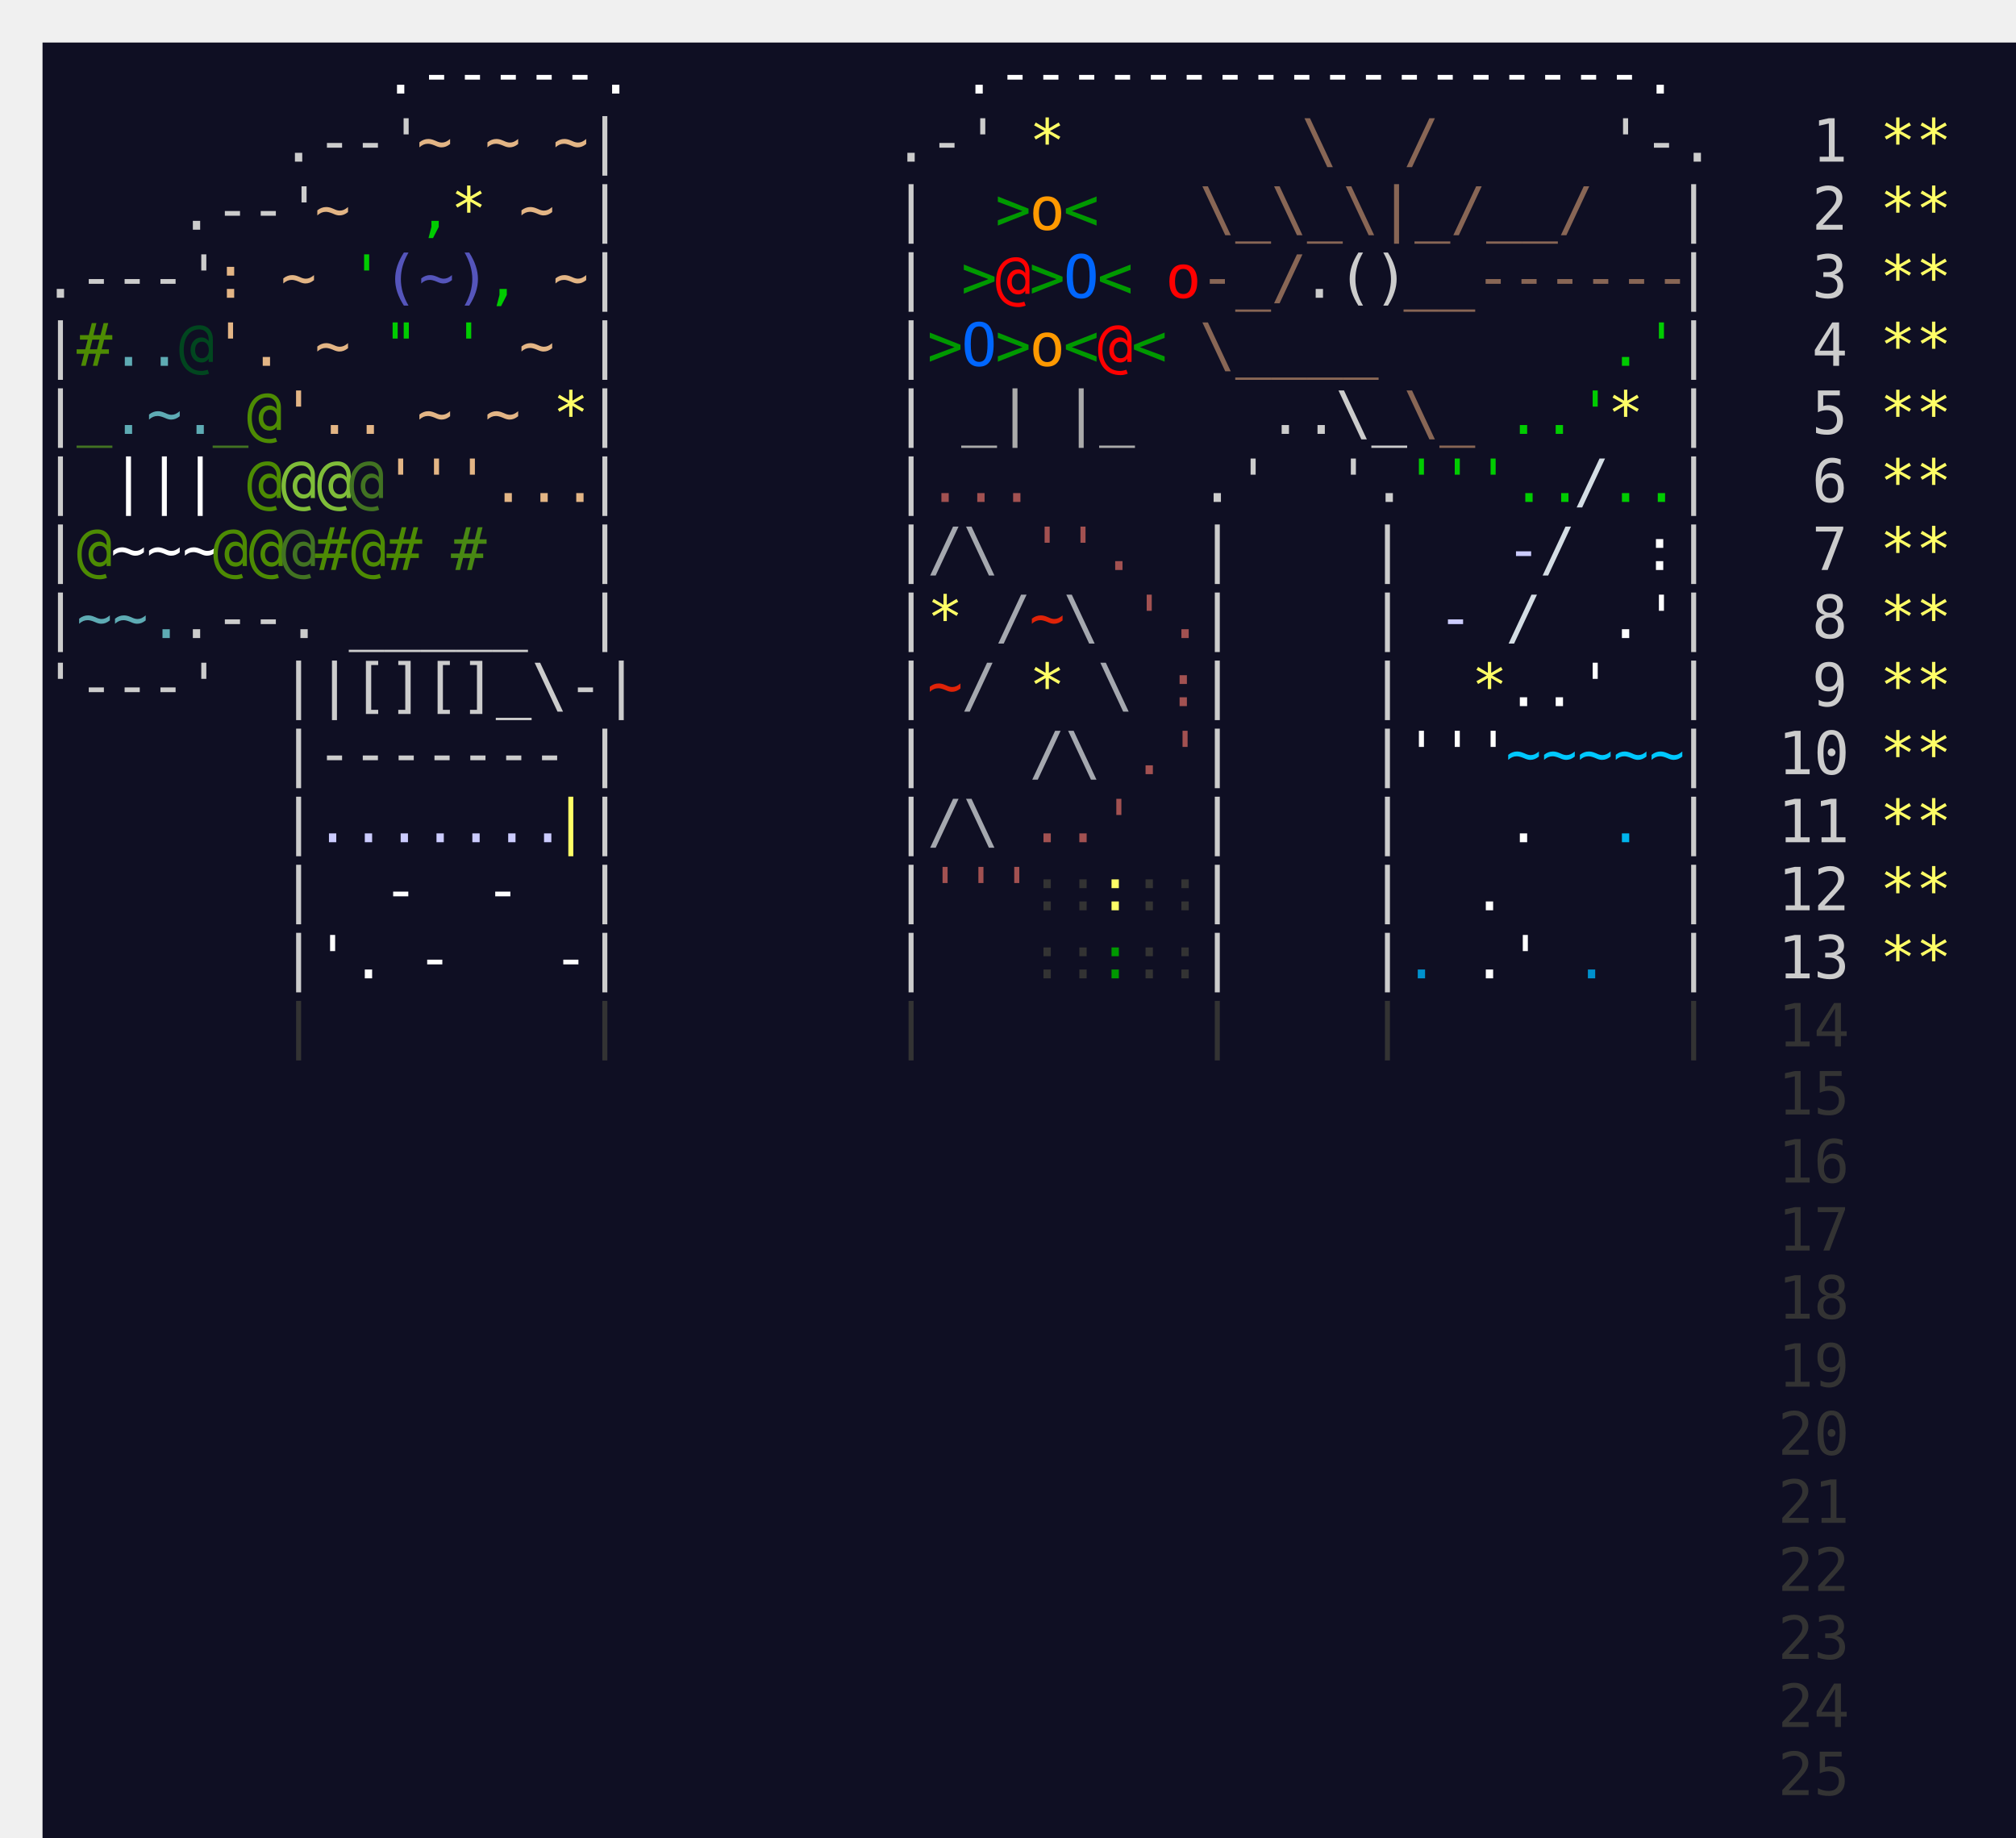
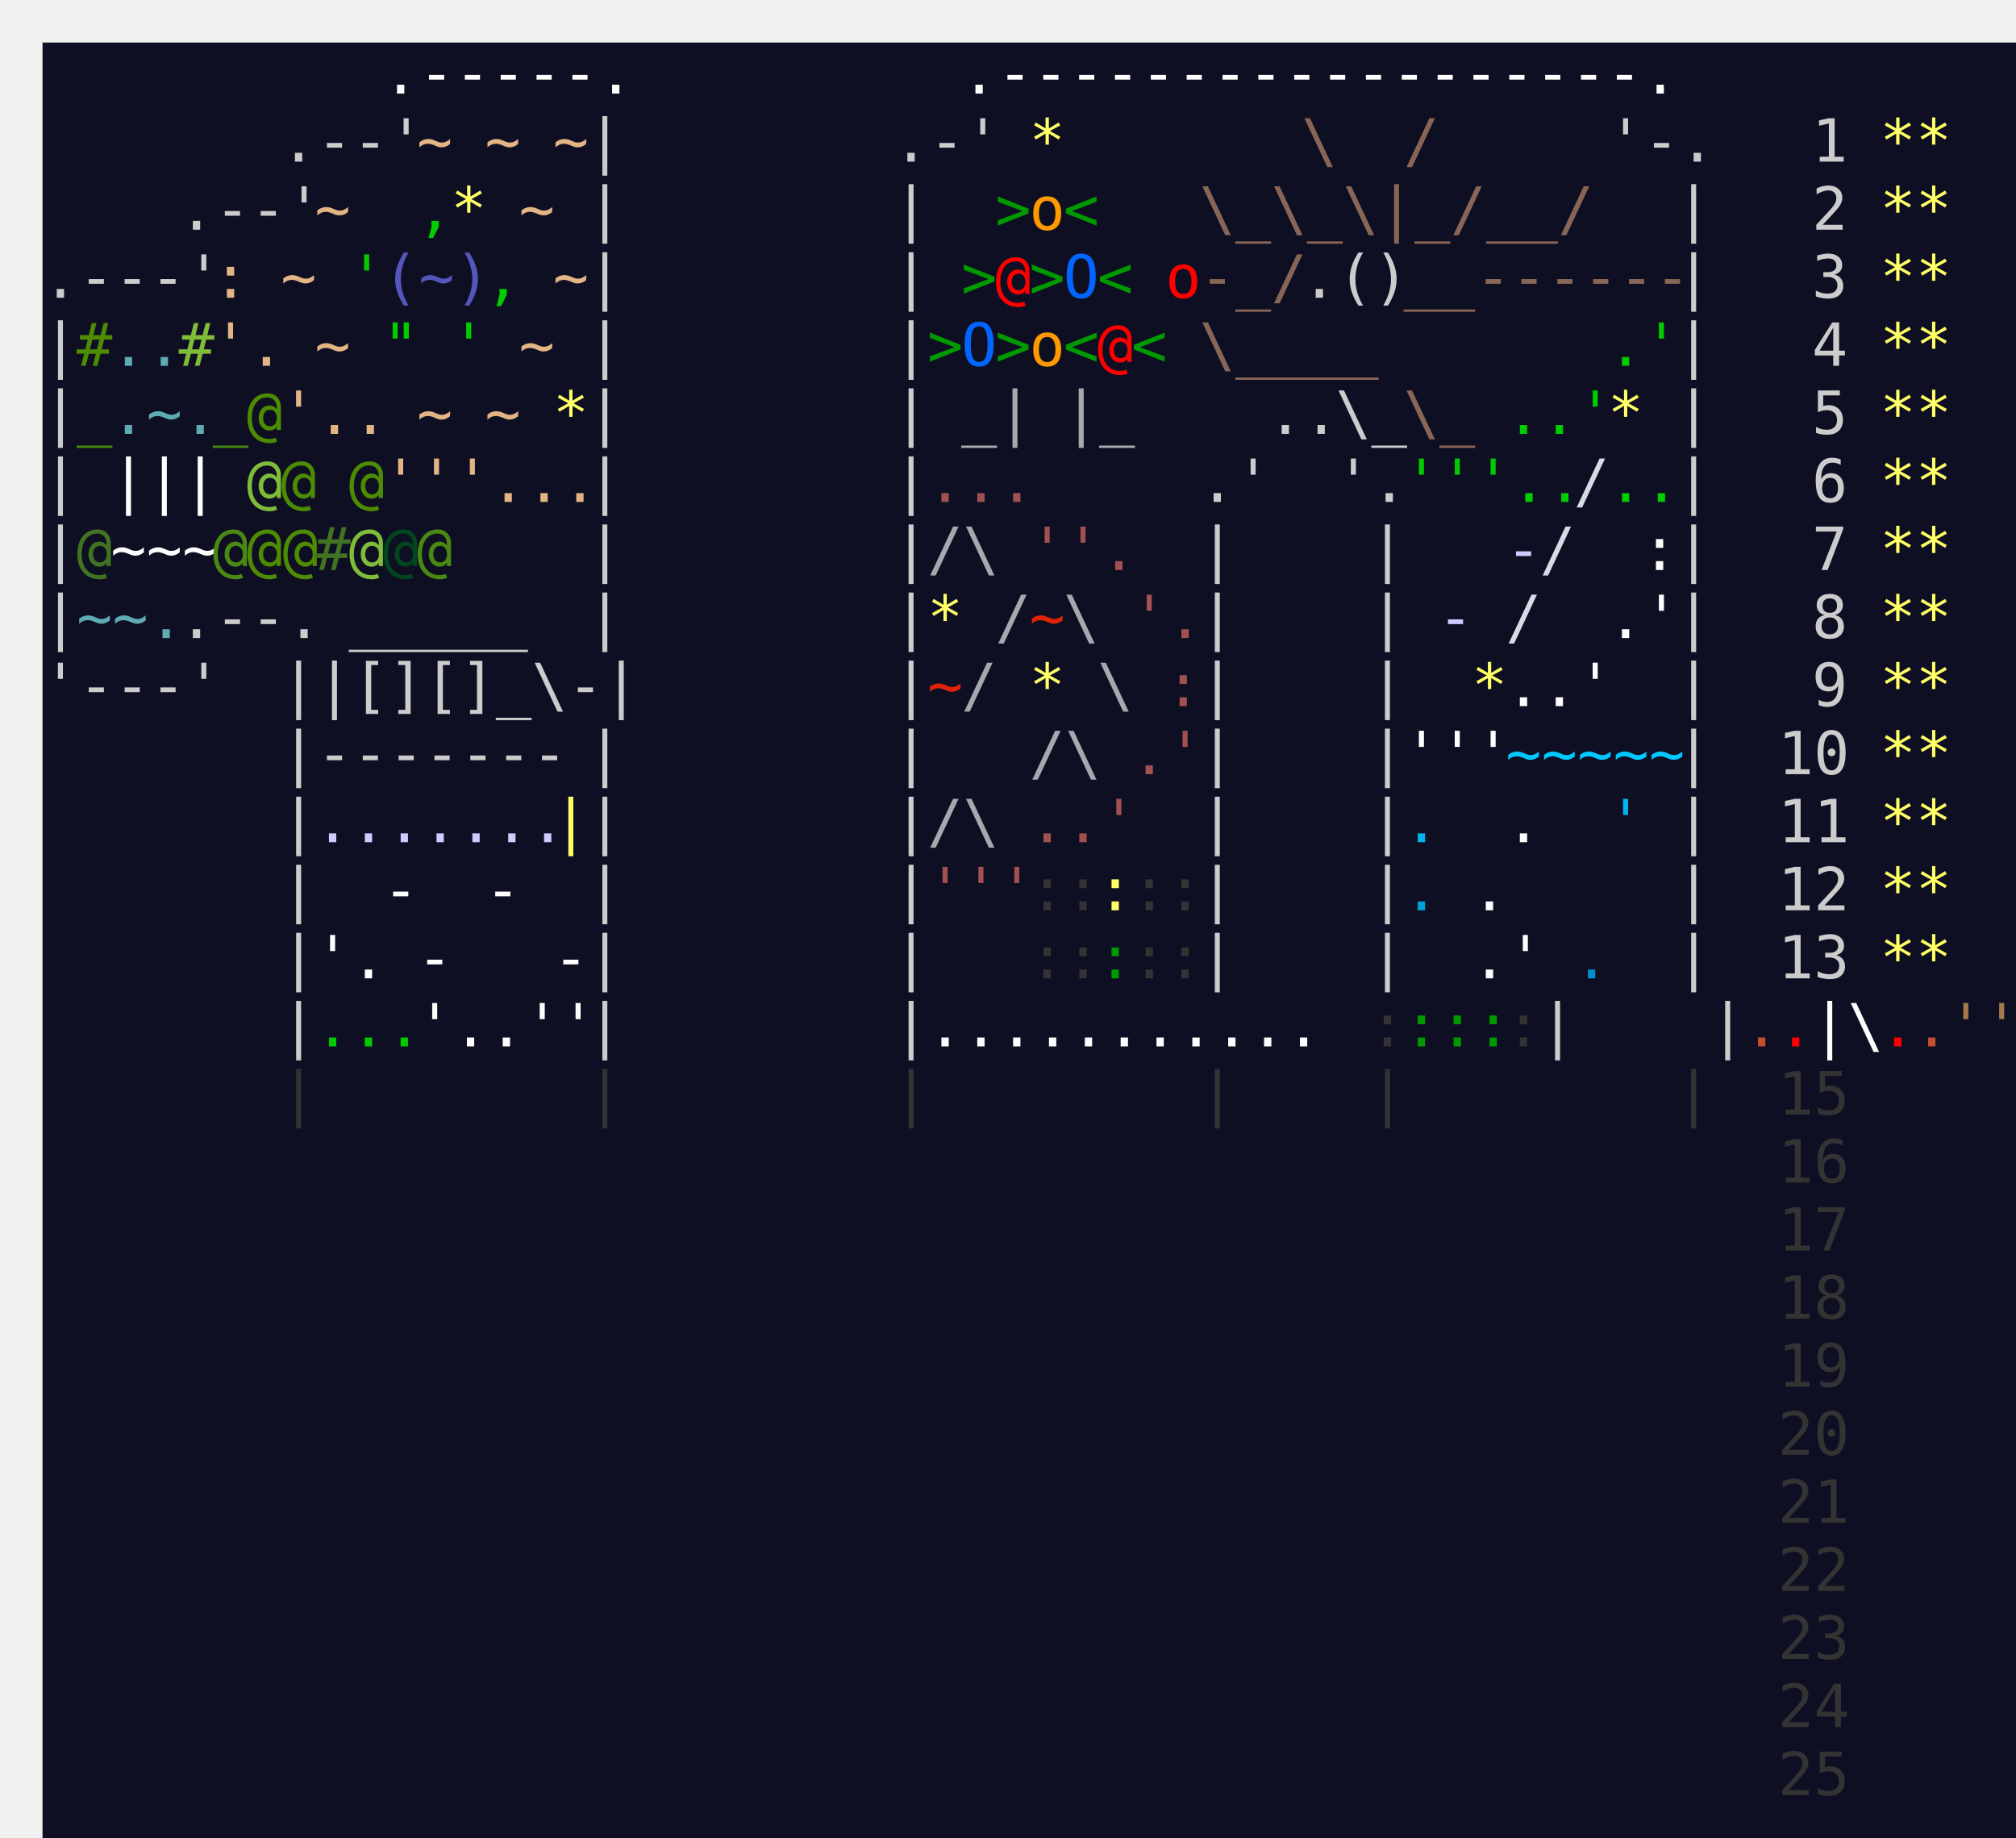
<svg xmlns="http://www.w3.org/2000/svg" viewBox="-10 -10 474 432" width="474" height="432">
  <style>
        text {
            font-family: 'Source Code Pro', monospace;
            font-size: 14px;
            white-space: pre;
        }
        svg {
            background: #0f0f23;
        }
    </style>
  <rect width="100%" height="100%" fill="#0f0f23" />
  <text x="80" y="12" fill="#ffffff">.-----.</text>
  <text x="216" y="12" fill="#ffffff">.------------------.</text>
  <text x="56" y="28" fill="#ccc">.--'</text>
  <text x="88" y="28" fill="#e3b585">~</text>
  <text x="104" y="28" fill="#e3b585">~</text>
  <text x="120" y="28" fill="#e3b585">~</text>
  <text x="128" y="28" fill="#ccc">|</text>
  <text x="200" y="28" fill="#ccc">.-'</text>
  <text x="232" y="28" fill="#ffff66">*</text>
  <text x="296" y="28" fill="#886655">\</text>
  <text x="320" y="28" fill="#886655">/</text>
  <text x="368" y="28" fill="#ccc">'-.</text>
  <text x="416" y="28" fill="#ccc">1</text>
  <text x="432" y="28" fill="#ffff66">**</text>
  <text x="32" y="44" fill="#ccc">.--'</text>
  <text x="64" y="44" fill="#e3b585">~</text>
  <text x="88" y="44" fill="#00cc00">,</text>
  <text x="96" y="44" fill="#ffff66">*</text>
  <text x="112" y="44" fill="#e3b585">~</text>
  <text x="128" y="44" fill="#ccc">|</text>
  <text x="200" y="44" fill="#ccc">|</text>
  <text x="224" y="44" fill="#009900">&gt;</text>
  <text x="232" y="44" fill="#ff9900">o</text>
  <text x="240" y="44" fill="#009900">&lt;</text>
  <text x="272" y="44" fill="#886655">\_\_\|_/__/</text>
  <text x="384" y="44" fill="#ccc">|</text>
  <text x="416" y="44" fill="#ccc">2</text>
  <text x="432" y="44" fill="#ffff66">**</text>
  <text x="0" y="60" fill="#ccc">.---'</text>
  <text x="40" y="60" fill="#e3b585">:</text>
  <text x="56" y="60" fill="#e3b585">~</text>
  <text x="72" y="60" fill="#00cc00">'</text>
  <text x="80" y="60" fill="#5555bb">(~)</text>
  <text x="104" y="60" fill="#00cc00">,</text>
  <text x="120" y="60" fill="#e3b585">~</text>
  <text x="128" y="60" fill="#ccc">|</text>
  <text x="200" y="60" fill="#ccc">|</text>
  <text x="216" y="60" fill="#009900">&gt;</text>
  <text x="224" y="60" fill="#ff0000">@</text>
  <text x="232" y="60" fill="#009900">&gt;</text>
  <text x="240" y="60" fill="#0066ff">O</text>
  <text x="248" y="60" fill="#009900">&lt;</text>
  <text x="264" y="60" fill="#ff0000">o</text>
  <text x="272" y="60" fill="#886655">-_/</text>
  <text x="296" y="60" fill="#cccccc">.()</text>
  <text x="320" y="60" fill="#886655">__------</text>
  <text x="384" y="60" fill="#ccc">|</text>
  <text x="416" y="60" fill="#ccc">3</text>
  <text x="432" y="60" fill="#ffff66">**</text>
  <text x="0" y="76" fill="#ccc">|</text>
  <text x="8" y="76" fill="#4d8b03">#</text>
  <text x="16" y="76" fill="#5eabb4">..</text>
-   <text x="32" y="76" fill="#01461f">@</text>
+   <text x="32" y="76" fill="#7fbd39">#</text>
  <text x="40" y="76" fill="#e3b585">'.</text>
  <text x="64" y="76" fill="#e3b585">~</text>
  <text x="80" y="76" fill="#00cc00">"</text>
  <text x="96" y="76" fill="#00cc00">'</text>
  <text x="112" y="76" fill="#e3b585">~</text>
  <text x="128" y="76" fill="#ccc">|</text>
  <text x="200" y="76" fill="#ccc">|</text>
  <text x="208" y="76" fill="#009900">&gt;</text>
  <text x="216" y="76" fill="#0066ff">O</text>
  <text x="224" y="76" fill="#009900">&gt;</text>
  <text x="232" y="76" fill="#ff9900">o</text>
  <text x="240" y="76" fill="#009900">&lt;</text>
  <text x="248" y="76" fill="#ff0000">@</text>
  <text x="256" y="76" fill="#009900">&lt;</text>
  <text x="272" y="76" fill="#886655">\____</text>
  <text x="368" y="76" fill="#00cc00">.'</text>
  <text x="384" y="76" fill="#ccc">|</text>
  <text x="416" y="76" fill="#ccc">4</text>
  <text x="432" y="76" fill="#ffff66">**</text>
  <text x="0" y="92" fill="#ccc">|</text>
-   <text x="8" y="92" fill="#427322">_</text>
+   <text x="8" y="92" fill="#488813">_</text>
  <text x="16" y="92" fill="#5eabb4">.~.</text>
-   <text x="40" y="92" fill="#427322">_</text>
+   <text x="40" y="92" fill="#488813">_</text>
  <text x="48" y="92" fill="#4d8b03">@</text>
  <text x="56" y="92" fill="#e3b585">'..</text>
  <text x="88" y="92" fill="#e3b585">~</text>
  <text x="104" y="92" fill="#e3b585">~</text>
  <text x="120" y="92" fill="#ffff66">*</text>
  <text x="128" y="92" fill="#ccc">|</text>
  <text x="200" y="92" fill="#ccc">|</text>
  <text x="216" y="92" fill="#aaaaaa">_|</text>
  <text x="240" y="92" fill="#aaaaaa">|_</text>
  <text x="288" y="92" fill="#ccc">..</text>
  <text x="304" y="92" fill="#cccccc">\_</text>
  <text x="320" y="92" fill="#886655">\_</text>
  <text x="344" y="92" fill="#00cc00">..'</text>
  <text x="368" y="92" fill="#ffff66">*</text>
  <text x="384" y="92" fill="#ccc">|</text>
  <text x="416" y="92" fill="#ccc">5</text>
  <text x="432" y="92" fill="#ffff66">**</text>
  <text x="0" y="108" fill="#ccc">|</text>
  <text x="16" y="108" fill="#ffffff">|||</text>
-   <text x="48" y="108" fill="#4d8b03">@</text>
-   <text x="56" y="108" fill="#7fbd39">@@</text>
-   <text x="72" y="108" fill="#427322">@</text>
+   <text x="48" y="108" fill="#7fbd39">@</text>
+   <text x="56" y="108" fill="#4d8b03">@</text>
+   <text x="72" y="108" fill="#4d8b03">@</text>
  <text x="80" y="108" fill="#e3b585">'''...</text>
  <text x="128" y="108" fill="#ccc">|</text>
  <text x="200" y="108" fill="#ccc">|</text>
  <text x="208" y="108" fill="#a25151">...</text>
  <text x="272" y="108" fill="#ccc">.'</text>
  <text x="304" y="108" fill="#ccc">'.</text>
  <text x="320" y="108" fill="#00cc00">'''..</text>
  <text x="360" y="108" fill="#d4dde4">/</text>
  <text x="368" y="108" fill="#00cc00">..</text>
  <text x="384" y="108" fill="#ccc">|</text>
  <text x="416" y="108" fill="#ccc">6</text>
  <text x="432" y="108" fill="#ffff66">**</text>
  <text x="0" y="124" fill="#ccc">|</text>
-   <text x="8" y="124" fill="#4d8b03">@</text>
+   <text x="8" y="124" fill="#427322">@</text>
  <text x="16" y="124" fill="#ffffff">~~~</text>
-   <text x="40" y="124" fill="#4d8b03">@@</text>
-   <text x="56" y="124" fill="#427322">@</text>
-   <text x="64" y="124" fill="#4d8b03">#@#</text>
-   <text x="96" y="124" fill="#488813">#</text>
+   <text x="40" y="124" fill="#488813">@</text>
+   <text x="48" y="124" fill="#4d8b03">@@</text>
+   <text x="64" y="124" fill="#427322">#</text>
+   <text x="72" y="124" fill="#7fbd39">@</text>
+   <text x="80" y="124" fill="#01461f">@</text>
+   <text x="88" y="124" fill="#488813">@</text>
  <text x="128" y="124" fill="#ccc">|</text>
  <text x="200" y="124" fill="#ccc">|</text>
  <text x="208" y="124" fill="#a5a8af">/\</text>
  <text x="232" y="124" fill="#a25151">''.</text>
  <text x="272" y="124" fill="#ccc">|</text>
  <text x="312" y="124" fill="#ccc">|</text>
  <text x="344" y="124" fill="#ccccff">-</text>
  <text x="352" y="124" fill="#d4dde4">/</text>
  <text x="376" y="124" fill="#ffffff">:</text>
  <text x="384" y="124" fill="#ccc">|</text>
  <text x="416" y="124" fill="#ccc">7</text>
  <text x="432" y="124" fill="#ffff66">**</text>
  <text x="0" y="140" fill="#ccc">|</text>
  <text x="8" y="140" fill="#5eabb4">~~.</text>
  <text x="32" y="140" fill="#ccc">.--.</text>
  <text x="72" y="140" fill="#ccc">_____</text>
  <text x="128" y="140" fill="#ccc">|</text>
  <text x="200" y="140" fill="#ccc">|</text>
  <text x="208" y="140" fill="#ffff66">*</text>
  <text x="224" y="140" fill="#a5a8af">/</text>
  <text x="232" y="140" fill="#df2308">~</text>
  <text x="240" y="140" fill="#a5a8af">\</text>
  <text x="256" y="140" fill="#a25151">'.</text>
  <text x="272" y="140" fill="#ccc">|</text>
  <text x="312" y="140" fill="#ccc">|</text>
  <text x="328" y="140" fill="#ccccff">-</text>
  <text x="344" y="140" fill="#d4dde4">/</text>
  <text x="368" y="140" fill="#ffffff">.'</text>
  <text x="384" y="140" fill="#ccc">|</text>
  <text x="416" y="140" fill="#ccc">8</text>
  <text x="432" y="140" fill="#ffff66">**</text>
  <text x="0" y="156" fill="#ccc">'---'</text>
  <text x="56" y="156" fill="#ccc">||[][]_\-|</text>
  <text x="200" y="156" fill="#ccc">|</text>
  <text x="208" y="156" fill="#df2308">~</text>
  <text x="216" y="156" fill="#a5a8af">/</text>
  <text x="232" y="156" fill="#ffff66">*</text>
  <text x="248" y="156" fill="#a5a8af">\</text>
  <text x="264" y="156" fill="#a25151">:</text>
  <text x="272" y="156" fill="#ccc">|</text>
  <text x="312" y="156" fill="#ccc">|</text>
  <text x="336" y="156" fill="#ffff66">*</text>
  <text x="344" y="156" fill="#ffffff">..'</text>
  <text x="384" y="156" fill="#ccc">|</text>
  <text x="416" y="156" fill="#ccc">9</text>
  <text x="432" y="156" fill="#ffff66">**</text>
  <text x="56" y="172" fill="#ccc">|-------</text>
  <text x="128" y="172" fill="#ccc">|</text>
  <text x="200" y="172" fill="#ccc">|</text>
  <text x="232" y="172" fill="#a5a8af">/\</text>
  <text x="256" y="172" fill="#a25151">.'</text>
  <text x="272" y="172" fill="#ccc">|</text>
  <text x="312" y="172" fill="#ccc">|</text>
  <text x="320" y="172" fill="#ffffff">'''</text>
  <text x="344" y="172" fill="#00c8ff">~~~~~</text>
  <text x="384" y="172" fill="#ccc">|</text>
  <text x="408" y="172" fill="#ccc">10</text>
  <text x="432" y="172" fill="#ffff66">**</text>
  <text x="56" y="188" fill="#ccc">|</text>
  <text x="64" y="188" fill="#ccccff">.......</text>
  <text x="120" y="188" fill="#ffff66">|</text>
  <text x="128" y="188" fill="#ccc">|</text>
  <text x="200" y="188" fill="#ccc">|</text>
  <text x="208" y="188" fill="#a5a8af">/\</text>
  <text x="232" y="188" fill="#a25151">..'</text>
  <text x="272" y="188" fill="#ccc">|</text>
  <text x="312" y="188" fill="#ccc">|</text>
+   <text x="320" y="188" fill="#00b5ed">.</text>
  <text x="344" y="188" fill="#ffffff">.</text>
-   <text x="368" y="188" fill="#00b5ed">.</text>
+   <text x="368" y="188" fill="#00b5ed">'</text>
  <text x="384" y="188" fill="#ccc">|</text>
  <text x="408" y="188" fill="#ccc">11</text>
  <text x="432" y="188" fill="#ffff66">**</text>
  <text x="56" y="204" fill="#ccc">|</text>
  <text x="80" y="204" fill="#ffffff">-</text>
  <text x="104" y="204" fill="#ffffff">-</text>
  <text x="128" y="204" fill="#ccc">|</text>
  <text x="200" y="204" fill="#ccc">|</text>
  <text x="208" y="204" fill="#a25151">'''</text>
  <text x="232" y="204" fill="#333333">::</text>
  <text x="248" y="204" fill="#ffff66">:</text>
  <text x="256" y="204" fill="#333333">::</text>
  <text x="272" y="204" fill="#ccc">|</text>
  <text x="312" y="204" fill="#ccc">|</text>
+   <text x="320" y="204" fill="#00a2db">.</text>
  <text x="336" y="204" fill="#ffffff">.</text>
  <text x="384" y="204" fill="#ccc">|</text>
  <text x="408" y="204" fill="#ccc">12</text>
  <text x="432" y="204" fill="#ffff66">**</text>
  <text x="56" y="220" fill="#ccc">|</text>
  <text x="64" y="220" fill="#ffffff">'.</text>
  <text x="88" y="220" fill="#ffffff">-</text>
  <text x="120" y="220" fill="#ffffff">-</text>
  <text x="128" y="220" fill="#ccc">|</text>
  <text x="200" y="220" fill="#ccc">|</text>
  <text x="232" y="220" fill="#333333">::</text>
  <text x="248" y="220" fill="#009900">:</text>
  <text x="256" y="220" fill="#333333">::</text>
  <text x="272" y="220" fill="#ccc">|</text>
  <text x="312" y="220" fill="#ccc">|</text>
-   <text x="320" y="220" fill="#0091cc">.</text>
  <text x="336" y="220" fill="#ffffff">.'</text>
  <text x="360" y="220" fill="#0091cc">.</text>
  <text x="384" y="220" fill="#ccc">|</text>
  <text x="408" y="220" fill="#ccc">13</text>
  <text x="432" y="220" fill="#ffff66">**</text>
-   <text x="56" y="236" fill="#333333">|</text>
-   <text x="128" y="236" fill="#333333">|</text>
-   <text x="200" y="236" fill="#333333">|</text>
-   <text x="272" y="236" fill="#333333">|</text>
-   <text x="312" y="236" fill="#333333">|</text>
-   <text x="384" y="236" fill="#333333">|</text>
-   <text x="408" y="236" fill="#333333">14</text>
+   <text x="56" y="236" fill="#ccc">|</text>
+   <text x="64" y="236" fill="#00cc00">...</text>
+   <text x="88" y="236" fill="#ffffff">'..''</text>
+   <text x="128" y="236" fill="#ccc">|</text>
+   <text x="200" y="236" fill="#ccc">|</text>
+   <text x="208" y="236" fill="#ffffff">...........</text>
+   <text x="312" y="236" fill="#333333">:</text>
+   <text x="320" y="236" fill="#009900">:::</text>
+   <text x="344" y="236" fill="#333333">:</text>
+   <text x="352" y="236" fill="#ccc">|</text>
+   <text x="392" y="236" fill="#ccc">|</text>
+   <text x="400" y="236" fill="#c74c30">.</text>
+   <text x="408" y="236" fill="#ff0000">.</text>
+   <text x="416" y="236" fill="#ffffff">|\</text>
+   <text x="432" y="236" fill="#ff0000">.</text>
+   <text x="440" y="236" fill="#c74c30">.</text>
+   <text x="448" y="236" fill="#a47a4d">''</text>
+   <text x="464" y="236" fill="#ccc">|</text>
+   <text x="488" y="236" fill="#ccc">14</text>
+   <text x="512" y="236" fill="#ffff66">**</text>
+   <text x="56" y="252" fill="#333333">|</text>
+   <text x="128" y="252" fill="#333333">|</text>
+   <text x="200" y="252" fill="#333333">|</text>
+   <text x="272" y="252" fill="#333333">|</text>
+   <text x="312" y="252" fill="#333333">|</text>
+   <text x="384" y="252" fill="#333333">|</text>
  <text x="408" y="252" fill="#333333">15</text>
  <text x="408" y="268" fill="#333333">16</text>
  <text x="408" y="284" fill="#333333">17</text>
  <text x="408" y="300" fill="#333333">18</text>
  <text x="408" y="316" fill="#333333">19</text>
  <text x="408" y="332" fill="#333333">20</text>
  <text x="408" y="348" fill="#333333">21</text>
  <text x="408" y="364" fill="#333333">22</text>
  <text x="408" y="380" fill="#333333">23</text>
  <text x="408" y="396" fill="#333333">24</text>
  <text x="408" y="412" fill="#333333">25</text>
</svg>
